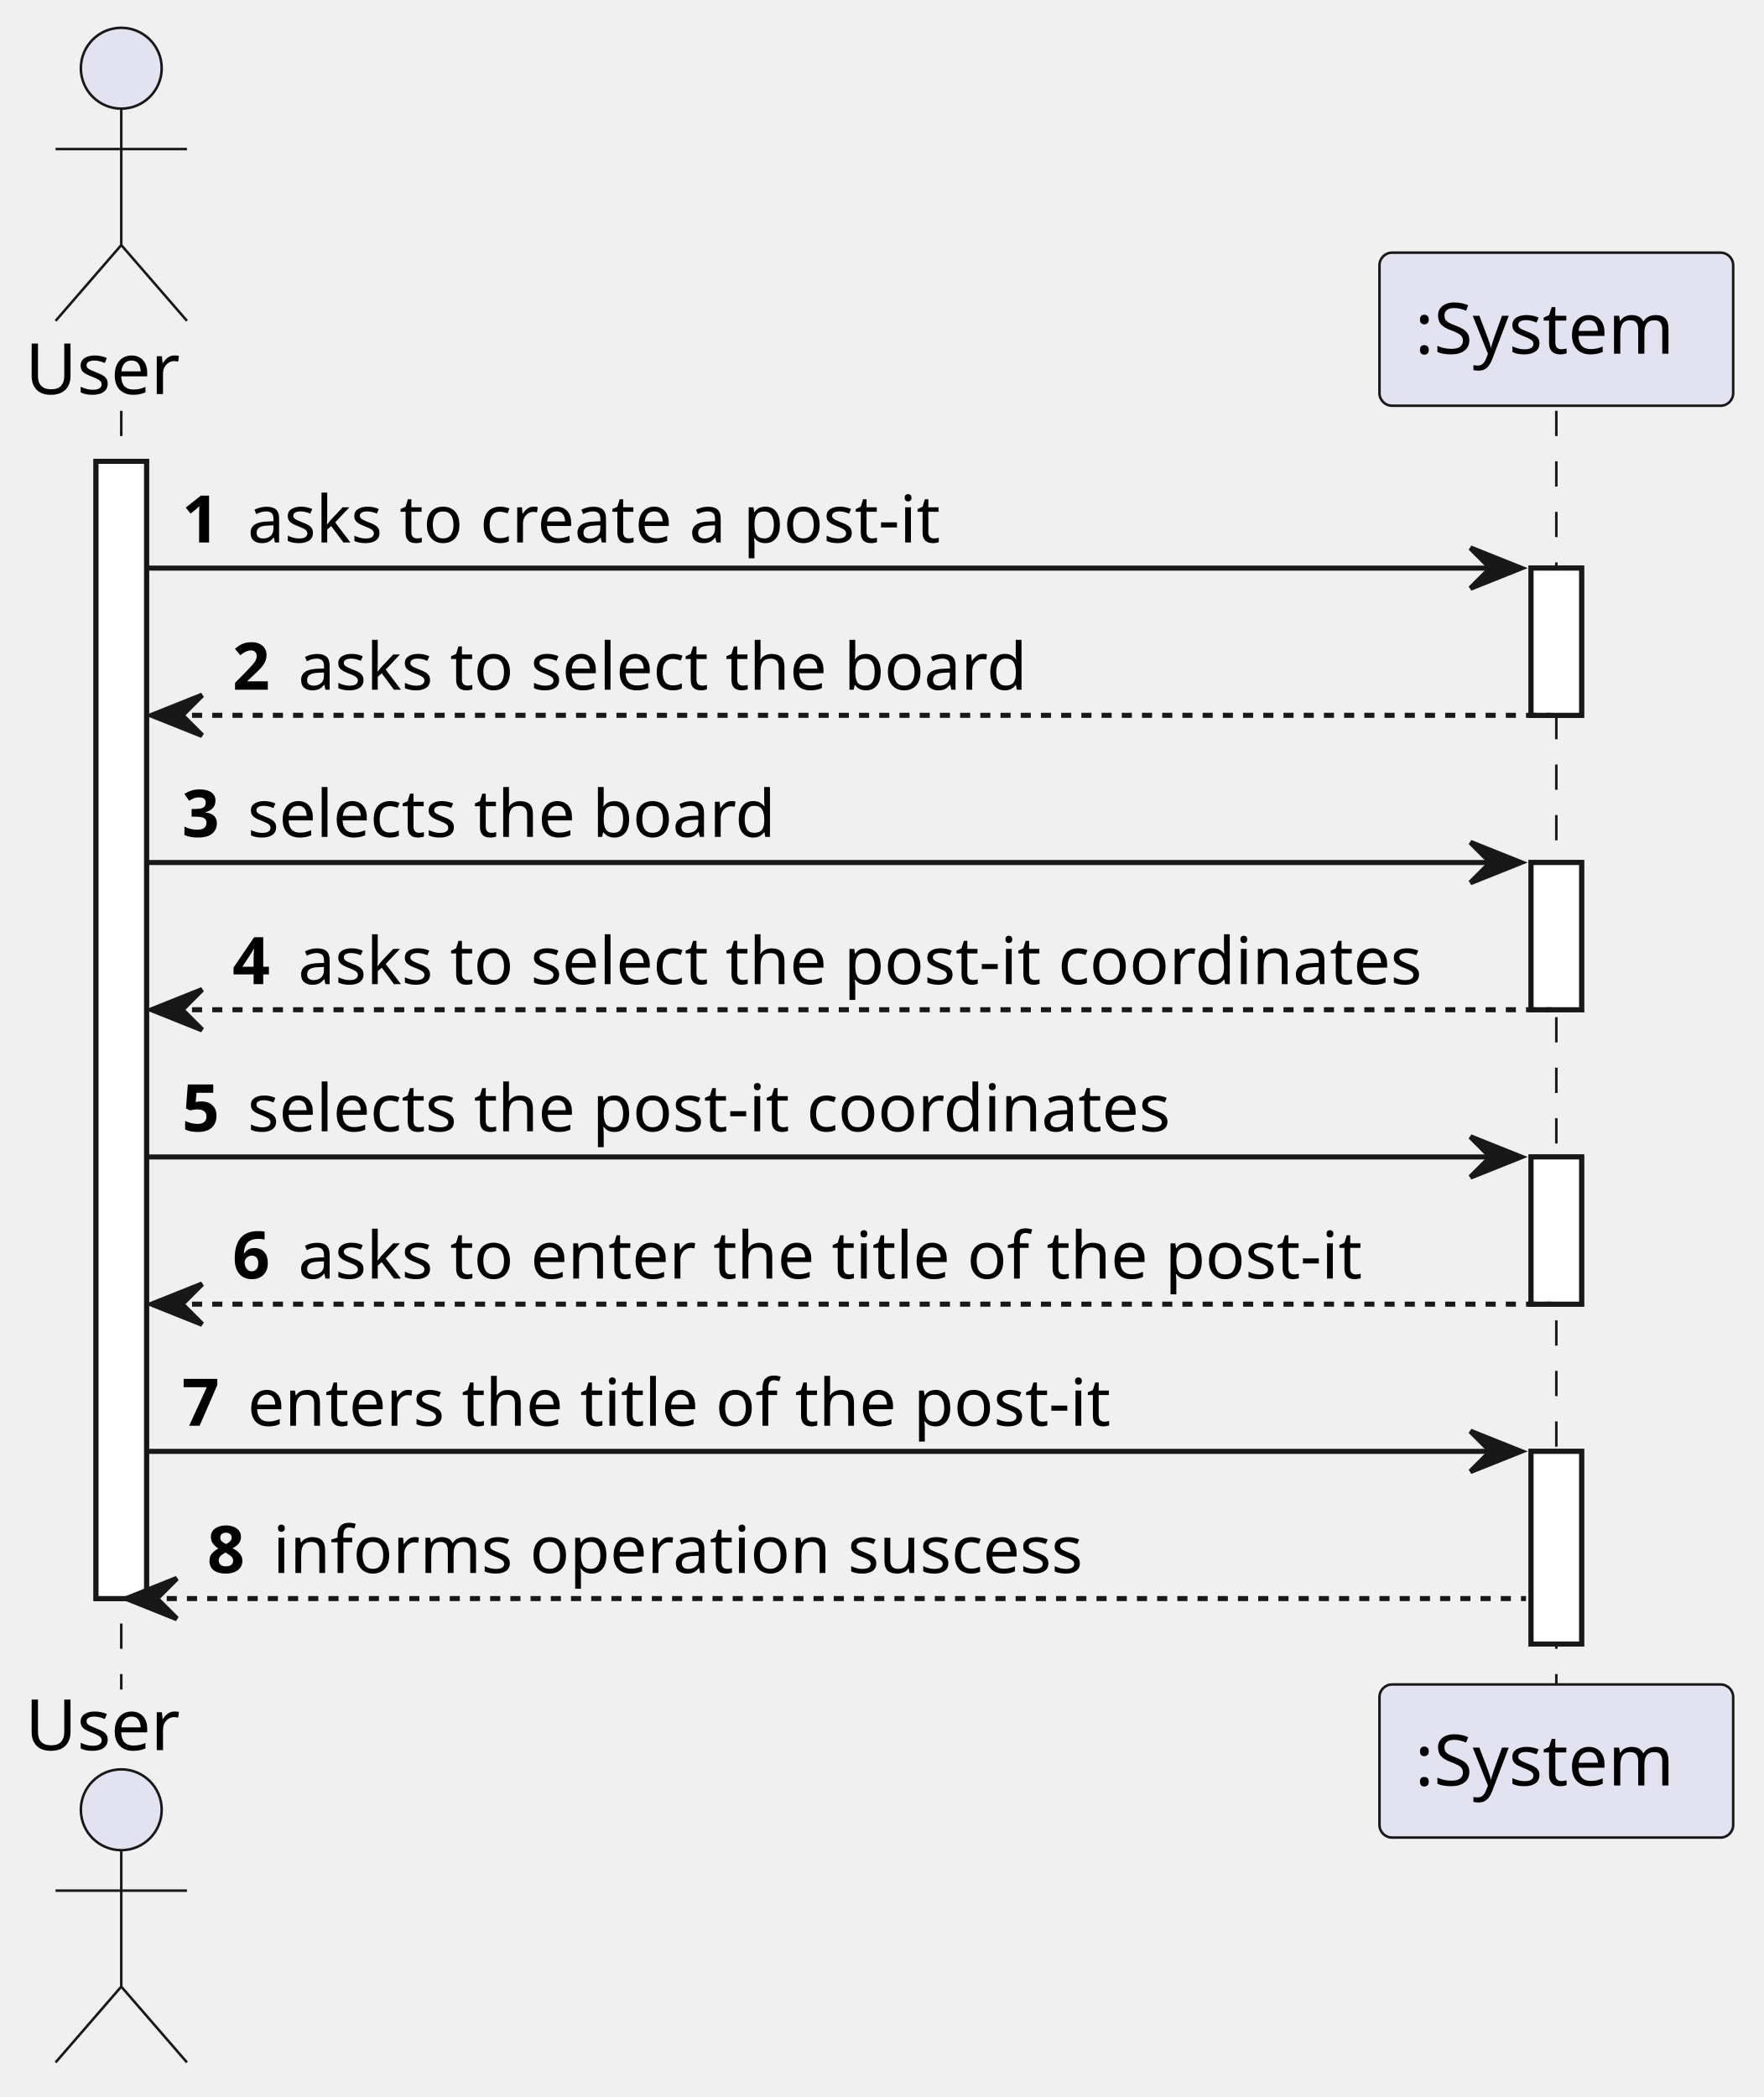
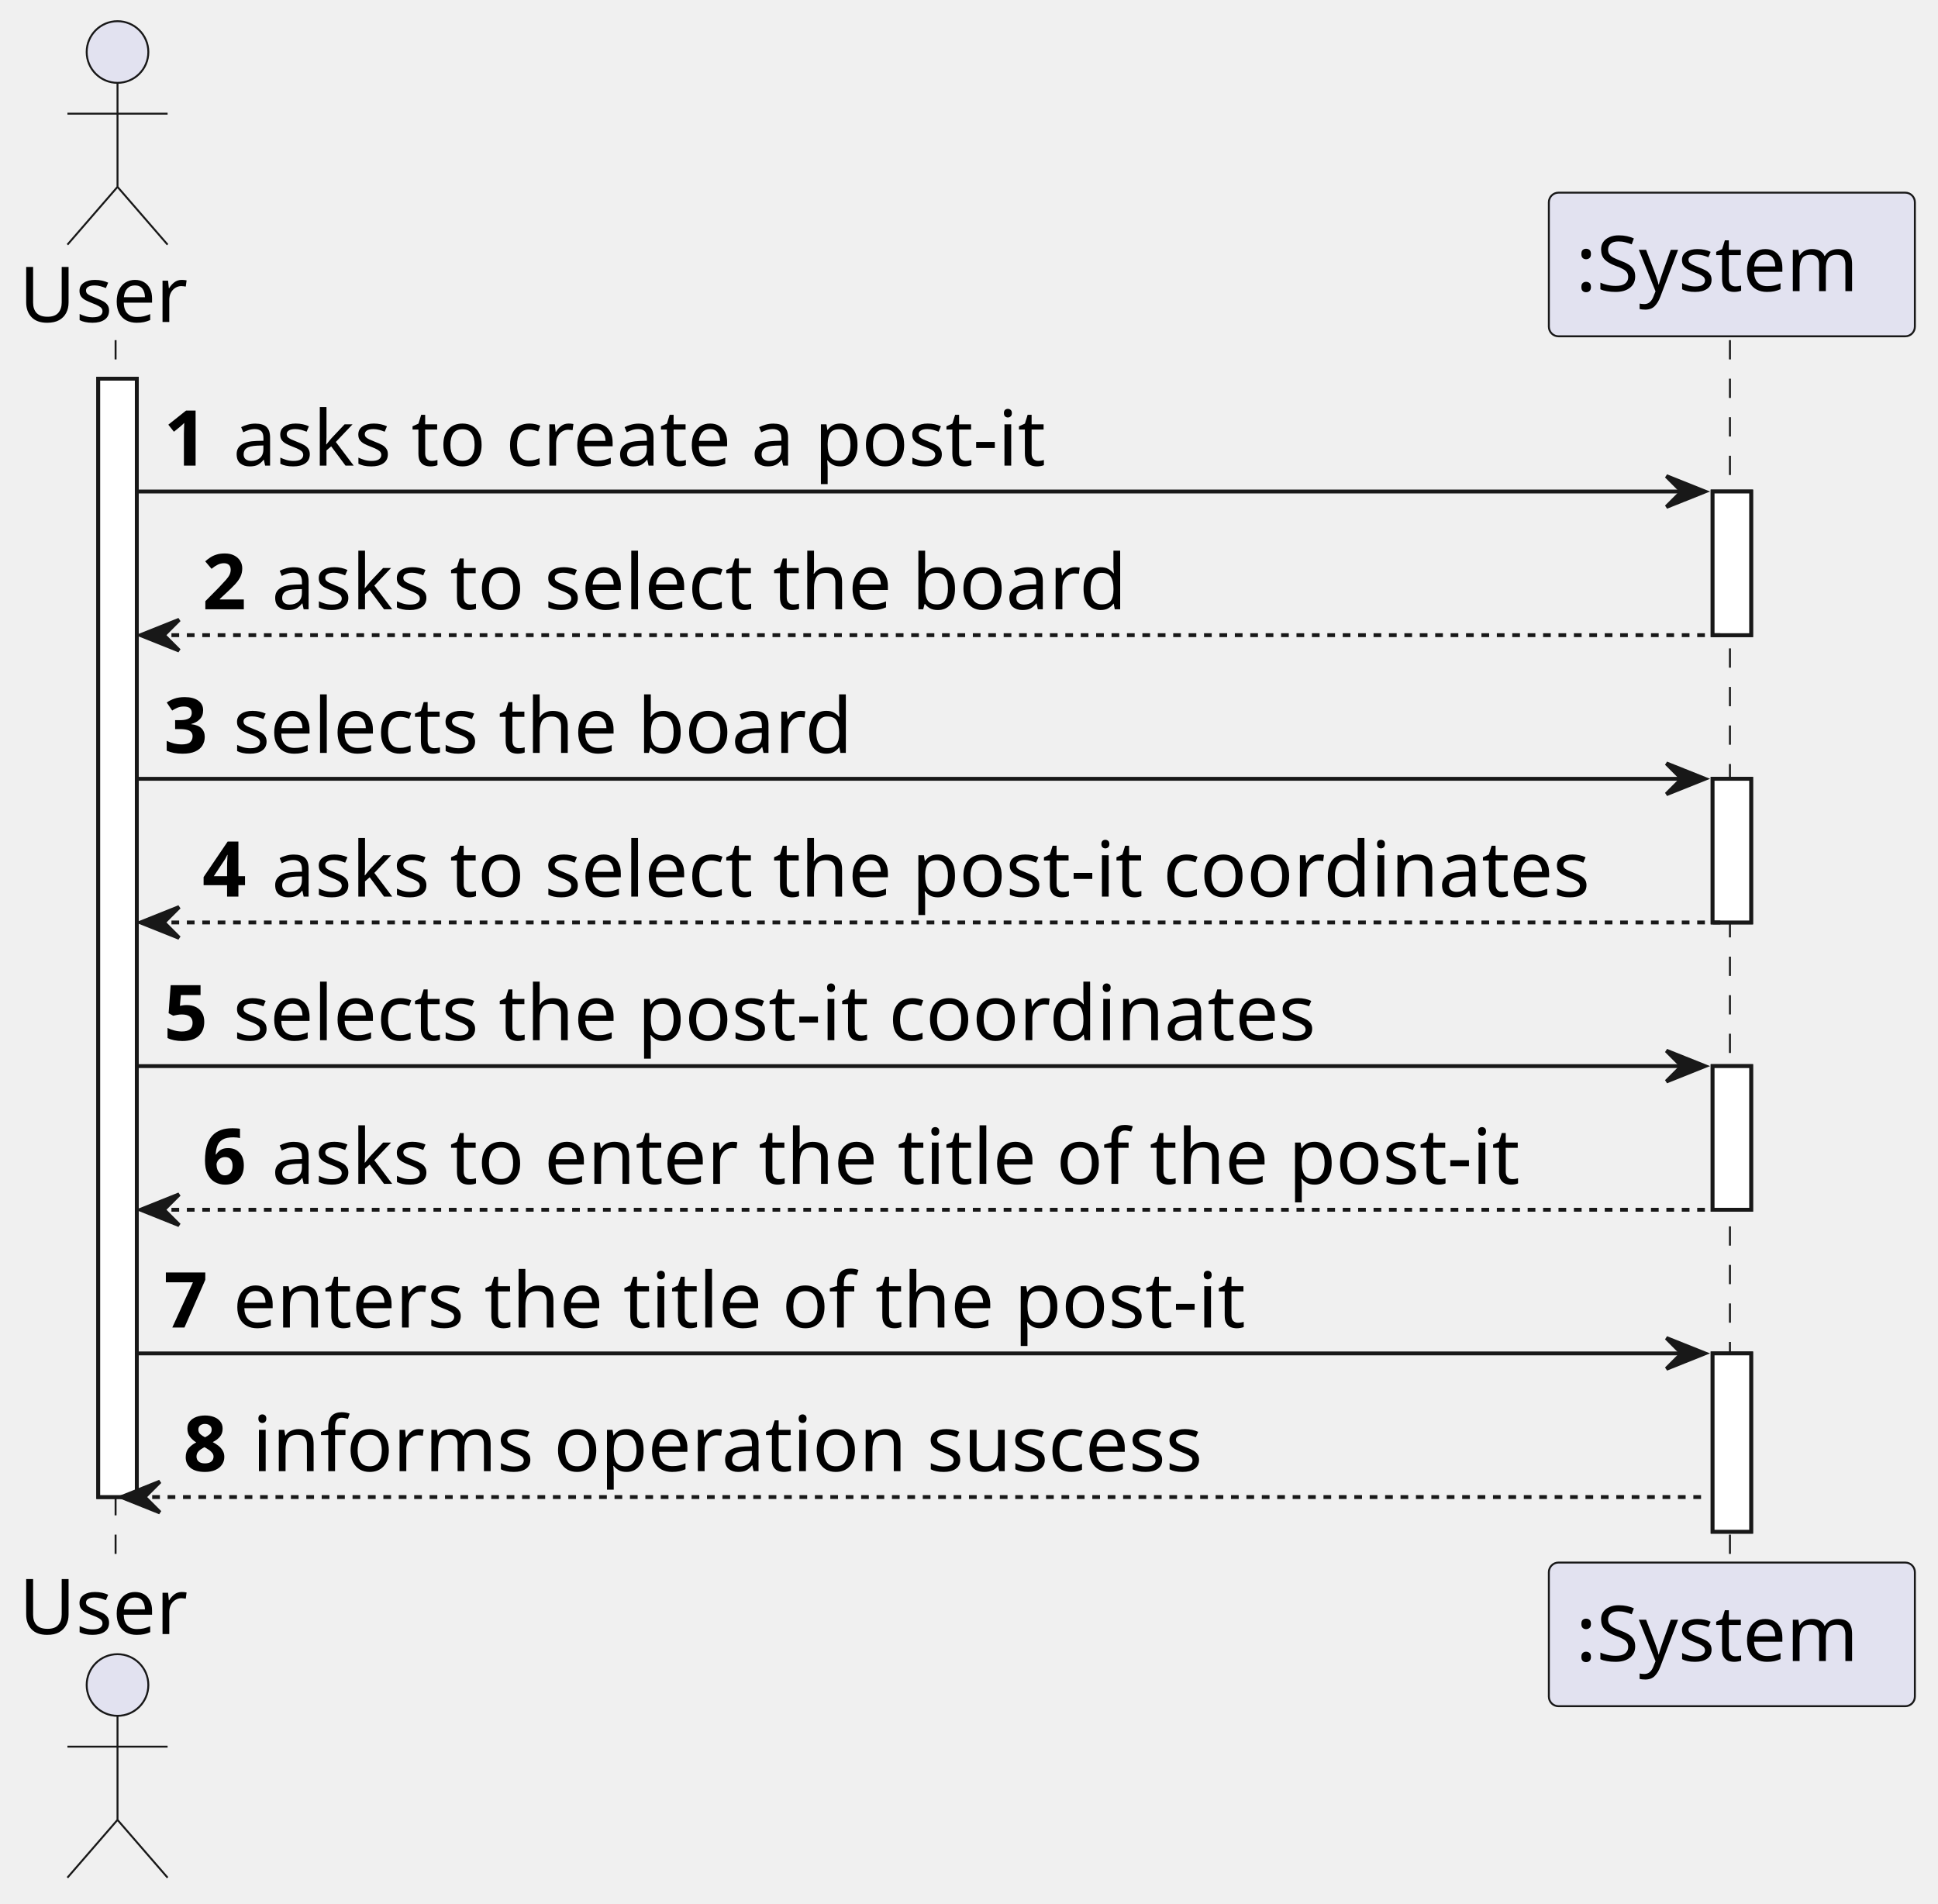
- <svg xmlns="http://www.w3.org/2000/svg" contentStyleType="text/css" height="415px" preserveAspectRatio="none" style="width:349px;height:415px;background:#FFFFFF;" version="1.1" viewBox="0 0 349 415" width="349px" zoomAndPan="magnify">
+ <svg xmlns="http://www.w3.org/2000/svg" contentStyleType="text/css" height="494px" preserveAspectRatio="none" style="width:503px;height:494px;background:#FFFFFF;" version="1.1" viewBox="0 0 503 494" width="503px" zoomAndPan="magnify">
  <defs />
  <g>
-     <rect fill="#FFFFFF" height="225.062" style="stroke:#181818;stroke-width:1.0;" width="10" x="19" y="91.297" />
-     <rect fill="#FFFFFF" height="29.133" style="stroke:#181818;stroke-width:1.0;" width="10" x="303" y="112.43" />
-     <rect fill="#FFFFFF" height="29.133" style="stroke:#181818;stroke-width:1.0;" width="10" x="303" y="170.695" />
-     <rect fill="#FFFFFF" height="29.133" style="stroke:#181818;stroke-width:1.0;" width="10" x="303" y="228.961" />
-     <rect fill="#FFFFFF" height="38.133" style="stroke:#181818;stroke-width:1.0;" width="10" x="303" y="287.227" />
-     <line style="stroke:#181818;stroke-width:0.5;stroke-dasharray:5.0,5.0;" x1="24" x2="24" y1="81.297" y2="334.359" />
-     <line style="stroke:#181818;stroke-width:0.5;stroke-dasharray:5.0,5.0;" x1="308" x2="308" y1="81.297" y2="334.359" />
-     <text fill="#000000" font-family="sans-serif" font-size="14" lengthAdjust="spacing" textLength="32" x="5" y="77.995">User</text>
-     <ellipse cx="24" cy="13.5" fill="#E2E2F0" rx="8" ry="8" style="stroke:#181818;stroke-width:0.5;" />
-     <path d="M24,21.5 L24,48.5 M11,29.5 L37,29.5 M24,48.5 L11,63.5 M24,48.5 L37,63.5 " fill="none" style="stroke:#181818;stroke-width:0.5;" />
-     <text fill="#000000" font-family="sans-serif" font-size="14" lengthAdjust="spacing" textLength="32" x="5" y="346.354">User</text>
-     <ellipse cx="24" cy="358.156" fill="#E2E2F0" rx="8" ry="8" style="stroke:#181818;stroke-width:0.5;" />
-     <path d="M24,366.156 L24,393.156 M11,374.156 L37,374.156 M24,393.156 L11,408.156 M24,393.156 L37,408.156 " fill="none" style="stroke:#181818;stroke-width:0.5;" />
-     <rect fill="#E2E2F0" height="30.297" rx="2.5" ry="2.5" style="stroke:#181818;stroke-width:0.5;" width="70" x="273" y="50" />
-     <text fill="#000000" font-family="sans-serif" font-size="14" lengthAdjust="spacing" textLength="56" x="280" y="69.995">:System</text>
-     <rect fill="#E2E2F0" height="30.297" rx="2.5" ry="2.5" style="stroke:#181818;stroke-width:0.5;" width="70" x="273" y="333.359" />
-     <text fill="#000000" font-family="sans-serif" font-size="14" lengthAdjust="spacing" textLength="56" x="280" y="353.354">:System</text>
-     <rect fill="#FFFFFF" height="225.062" style="stroke:#181818;stroke-width:1.0;" width="10" x="19" y="91.297" />
-     <rect fill="#FFFFFF" height="29.133" style="stroke:#181818;stroke-width:1.0;" width="10" x="303" y="112.43" />
-     <rect fill="#FFFFFF" height="29.133" style="stroke:#181818;stroke-width:1.0;" width="10" x="303" y="170.695" />
-     <rect fill="#FFFFFF" height="29.133" style="stroke:#181818;stroke-width:1.0;" width="10" x="303" y="228.961" />
-     <rect fill="#FFFFFF" height="38.133" style="stroke:#181818;stroke-width:1.0;" width="10" x="303" y="287.227" />
-     <polygon fill="#181818" points="291,108.43,301,112.43,291,116.43,295,112.43" style="stroke:#181818;stroke-width:1.0;" />
-     <line style="stroke:#181818;stroke-width:1.0;" x1="29" x2="297" y1="112.43" y2="112.43" />
-     <text fill="#000000" font-family="sans-serif" font-size="13" font-weight="bold" lengthAdjust="spacing" textLength="9" x="36" y="107.364">1</text>
-     <text fill="#000000" font-family="sans-serif" font-size="13" lengthAdjust="spacing" textLength="148" x="49" y="107.364">asks to create a post-it</text>
-     <polygon fill="#181818" points="40,137.562,30,141.562,40,145.562,36,141.562" style="stroke:#181818;stroke-width:1.0;" />
-     <line style="stroke:#181818;stroke-width:1.0;stroke-dasharray:2.0,2.0;" x1="34" x2="307" y1="141.562" y2="141.562" />
-     <text fill="#000000" font-family="sans-serif" font-size="13" font-weight="bold" lengthAdjust="spacing" textLength="9" x="46" y="136.497">2</text>
-     <text fill="#000000" font-family="sans-serif" font-size="13" lengthAdjust="spacing" textLength="154" x="59" y="136.497">asks to select the board</text>
-     <polygon fill="#181818" points="291,166.695,301,170.695,291,174.695,295,170.695" style="stroke:#181818;stroke-width:1.0;" />
-     <line style="stroke:#181818;stroke-width:1.0;" x1="29" x2="297" y1="170.695" y2="170.695" />
-     <text fill="#000000" font-family="sans-serif" font-size="13" font-weight="bold" lengthAdjust="spacing" textLength="9" x="36" y="165.629">3</text>
-     <text fill="#000000" font-family="sans-serif" font-size="13" lengthAdjust="spacing" textLength="111" x="49" y="165.629">selects the board</text>
-     <polygon fill="#181818" points="40,195.828,30,199.828,40,203.828,36,199.828" style="stroke:#181818;stroke-width:1.0;" />
-     <line style="stroke:#181818;stroke-width:1.0;stroke-dasharray:2.0,2.0;" x1="34" x2="307" y1="199.828" y2="199.828" />
-     <text fill="#000000" font-family="sans-serif" font-size="13" font-weight="bold" lengthAdjust="spacing" textLength="9" x="46" y="194.762">4</text>
-     <text fill="#000000" font-family="sans-serif" font-size="13" lengthAdjust="spacing" textLength="237" x="59" y="194.762">asks to select the post-it coordinates</text>
-     <polygon fill="#181818" points="291,224.961,301,228.961,291,232.961,295,228.961" style="stroke:#181818;stroke-width:1.0;" />
-     <line style="stroke:#181818;stroke-width:1.0;" x1="29" x2="297" y1="228.961" y2="228.961" />
-     <text fill="#000000" font-family="sans-serif" font-size="13" font-weight="bold" lengthAdjust="spacing" textLength="9" x="36" y="223.895">5</text>
-     <text fill="#000000" font-family="sans-serif" font-size="13" lengthAdjust="spacing" textLength="194" x="49" y="223.895">selects the post-it coordinates</text>
-     <polygon fill="#181818" points="40,254.094,30,258.094,40,262.094,36,258.094" style="stroke:#181818;stroke-width:1.0;" />
-     <line style="stroke:#181818;stroke-width:1.0;stroke-dasharray:2.0,2.0;" x1="34" x2="307" y1="258.094" y2="258.094" />
-     <text fill="#000000" font-family="sans-serif" font-size="13" font-weight="bold" lengthAdjust="spacing" textLength="9" x="46" y="253.028">6</text>
-     <text fill="#000000" font-family="sans-serif" font-size="13" lengthAdjust="spacing" textLength="223" x="59" y="253.028">asks to enter the title of the post-it</text>
-     <polygon fill="#181818" points="291,283.227,301,287.227,291,291.227,295,287.227" style="stroke:#181818;stroke-width:1.0;" />
-     <line style="stroke:#181818;stroke-width:1.0;" x1="29" x2="297" y1="287.227" y2="287.227" />
-     <text fill="#000000" font-family="sans-serif" font-size="13" font-weight="bold" lengthAdjust="spacing" textLength="9" x="36" y="282.161">7</text>
-     <text fill="#000000" font-family="sans-serif" font-size="13" lengthAdjust="spacing" textLength="180" x="49" y="282.161">enters the title of the post-it</text>
-     <polygon fill="#181818" points="35,312.359,25,316.359,35,320.359,31,316.359" style="stroke:#181818;stroke-width:1.0;" />
-     <line style="stroke:#181818;stroke-width:1.0;stroke-dasharray:2.0,2.0;" x1="29" x2="302" y1="316.359" y2="316.359" />
-     <text fill="#000000" font-family="sans-serif" font-size="13" font-weight="bold" lengthAdjust="spacing" textLength="9" x="41" y="311.293">8</text>
-     <text fill="#000000" font-family="sans-serif" font-size="13" lengthAdjust="spacing" textLength="168" x="54" y="311.293">informs operation suscess</text>
+     <rect fill="#FFFFFF" height="290.25" style="stroke:#181818;stroke-width:1.0;" width="10" x="25.5" y="98.281" />
+     <rect fill="#FFFFFF" height="37.281" style="stroke:#181818;stroke-width:1.0;" width="10" x="444.5" y="127.562" />
+     <rect fill="#FFFFFF" height="37.281" style="stroke:#181818;stroke-width:1.0;" width="10" x="444.5" y="202.125" />
+     <rect fill="#FFFFFF" height="37.281" style="stroke:#181818;stroke-width:1.0;" width="10" x="444.5" y="276.688" />
+     <rect fill="#FFFFFF" height="46.281" style="stroke:#181818;stroke-width:1.0;" width="10" x="444.5" y="351.25" />
+     <line style="stroke:#181818;stroke-width:0.5;stroke-dasharray:5.0,5.0;" x1="30" x2="30" y1="88.281" y2="406.531" />
+     <line style="stroke:#181818;stroke-width:0.5;stroke-dasharray:5.0,5.0;" x1="449" x2="449" y1="88.281" y2="406.531" />
+     <text fill="#000000" font-family="sans-serif" font-size="20" lengthAdjust="spacing" textLength="45" x="5" y="83.564">User</text>
+     <ellipse cx="30.5" cy="13.5" fill="#E2E2F0" rx="8" ry="8" style="stroke:#181818;stroke-width:0.5;" />
+     <path d="M30.5,21.5 L30.5,48.5 M17.5,29.5 L43.5,29.5 M30.5,48.5 L17.5,63.5 M30.5,48.5 L43.5,63.5 " fill="none" style="stroke:#181818;stroke-width:0.5;" />
+     <text fill="#000000" font-family="sans-serif" font-size="20" lengthAdjust="spacing" textLength="45" x="5" y="424.096">User</text>
+     <ellipse cx="30.5" cy="437.312" fill="#E2E2F0" rx="8" ry="8" style="stroke:#181818;stroke-width:0.5;" />
+     <path d="M30.5,445.312 L30.5,472.312 M17.5,453.312 L43.5,453.312 M30.5,472.312 L17.5,487.312 M30.5,472.312 L43.5,487.312 " fill="none" style="stroke:#181818;stroke-width:0.5;" />
+     <rect fill="#E2E2F0" height="37.281" rx="2.5" ry="2.5" style="stroke:#181818;stroke-width:0.5;" width="95" x="402" y="50" />
+     <text fill="#000000" font-family="sans-serif" font-size="20" lengthAdjust="spacing" textLength="81" x="409" y="75.564">:System</text>
+     <rect fill="#E2E2F0" height="37.281" rx="2.5" ry="2.5" style="stroke:#181818;stroke-width:0.5;" width="95" x="402" y="405.531" />
+     <text fill="#000000" font-family="sans-serif" font-size="20" lengthAdjust="spacing" textLength="81" x="409" y="431.096">:System</text>
+     <rect fill="#FFFFFF" height="290.25" style="stroke:#181818;stroke-width:1.0;" width="10" x="25.5" y="98.281" />
+     <rect fill="#FFFFFF" height="37.281" style="stroke:#181818;stroke-width:1.0;" width="10" x="444.5" y="127.562" />
+     <rect fill="#FFFFFF" height="37.281" style="stroke:#181818;stroke-width:1.0;" width="10" x="444.5" y="202.125" />
+     <rect fill="#FFFFFF" height="37.281" style="stroke:#181818;stroke-width:1.0;" width="10" x="444.5" y="276.688" />
+     <rect fill="#FFFFFF" height="46.281" style="stroke:#181818;stroke-width:1.0;" width="10" x="444.5" y="351.25" />
+     <polygon fill="#181818" points="432.5,123.562,442.5,127.562,432.5,131.562,436.5,127.562" style="stroke:#181818;stroke-width:1.0;" />
+     <line style="stroke:#181818;stroke-width:1.0;" x1="35.5" x2="438.5" y1="127.562" y2="127.562" />
+     <text fill="#000000" font-family="sans-serif" font-size="20" font-weight="bold" lengthAdjust="spacing" textLength="14" x="42.5" y="120.846">1</text>
+     <text fill="#000000" font-family="sans-serif" font-size="20" lengthAdjust="spacing" textLength="227" x="60.5" y="120.846">asks to create a post-it</text>
+     <polygon fill="#181818" points="46.5,160.844,36.5,164.844,46.5,168.844,42.5,164.844" style="stroke:#181818;stroke-width:1.0;" />
+     <line style="stroke:#181818;stroke-width:1.0;stroke-dasharray:2.0,2.0;" x1="40.5" x2="448.5" y1="164.844" y2="164.844" />
+     <text fill="#000000" font-family="sans-serif" font-size="20" font-weight="bold" lengthAdjust="spacing" textLength="14" x="52.5" y="158.127">2</text>
+     <text fill="#000000" font-family="sans-serif" font-size="20" lengthAdjust="spacing" textLength="238" x="70.5" y="158.127">asks to select the board</text>
+     <polygon fill="#181818" points="432.5,198.125,442.5,202.125,432.5,206.125,436.5,202.125" style="stroke:#181818;stroke-width:1.0;" />
+     <line style="stroke:#181818;stroke-width:1.0;" x1="35.5" x2="438.5" y1="202.125" y2="202.125" />
+     <text fill="#000000" font-family="sans-serif" font-size="20" font-weight="bold" lengthAdjust="spacing" textLength="14" x="42.5" y="195.408">3</text>
+     <text fill="#000000" font-family="sans-serif" font-size="20" lengthAdjust="spacing" textLength="172" x="60.5" y="195.408">selects the board</text>
+     <polygon fill="#181818" points="46.5,235.406,36.5,239.406,46.5,243.406,42.5,239.406" style="stroke:#181818;stroke-width:1.0;" />
+     <line style="stroke:#181818;stroke-width:1.0;stroke-dasharray:2.0,2.0;" x1="40.5" x2="448.5" y1="239.406" y2="239.406" />
+     <text fill="#000000" font-family="sans-serif" font-size="20" font-weight="bold" lengthAdjust="spacing" textLength="14" x="52.5" y="232.69">4</text>
+     <text fill="#000000" font-family="sans-serif" font-size="20" lengthAdjust="spacing" textLength="367" x="70.5" y="232.69">asks to select the post-it coordinates</text>
+     <polygon fill="#181818" points="432.5,272.688,442.5,276.688,432.5,280.688,436.5,276.688" style="stroke:#181818;stroke-width:1.0;" />
+     <line style="stroke:#181818;stroke-width:1.0;" x1="35.5" x2="438.5" y1="276.688" y2="276.688" />
+     <text fill="#000000" font-family="sans-serif" font-size="20" font-weight="bold" lengthAdjust="spacing" textLength="14" x="42.5" y="269.971">5</text>
+     <text fill="#000000" font-family="sans-serif" font-size="20" lengthAdjust="spacing" textLength="301" x="60.5" y="269.971">selects the post-it coordinates</text>
+     <polygon fill="#181818" points="46.5,309.969,36.5,313.969,46.5,317.969,42.5,313.969" style="stroke:#181818;stroke-width:1.0;" />
+     <line style="stroke:#181818;stroke-width:1.0;stroke-dasharray:2.0,2.0;" x1="40.5" x2="448.5" y1="313.969" y2="313.969" />
+     <text fill="#000000" font-family="sans-serif" font-size="20" font-weight="bold" lengthAdjust="spacing" textLength="14" x="52.5" y="307.252">6</text>
+     <text fill="#000000" font-family="sans-serif" font-size="20" lengthAdjust="spacing" textLength="348" x="70.5" y="307.252">asks to enter the title of the post-it</text>
+     <polygon fill="#181818" points="432.5,347.25,442.5,351.25,432.5,355.25,436.5,351.25" style="stroke:#181818;stroke-width:1.0;" />
+     <line style="stroke:#181818;stroke-width:1.0;" x1="35.5" x2="438.5" y1="351.25" y2="351.25" />
+     <text fill="#000000" font-family="sans-serif" font-size="20" font-weight="bold" lengthAdjust="spacing" textLength="14" x="42.5" y="344.533">7</text>
+     <text fill="#000000" font-family="sans-serif" font-size="20" lengthAdjust="spacing" textLength="282" x="60.5" y="344.533">enters the title of the post-it</text>
+     <polygon fill="#181818" points="41.5,384.531,31.5,388.531,41.5,392.531,37.5,388.531" style="stroke:#181818;stroke-width:1.0;" />
+     <line style="stroke:#181818;stroke-width:1.0;stroke-dasharray:2.0,2.0;" x1="35.5" x2="443.5" y1="388.531" y2="388.531" />
+     <text fill="#000000" font-family="sans-serif" font-size="20" font-weight="bold" lengthAdjust="spacing" textLength="14" x="47.5" y="381.815">8</text>
+     <text fill="#000000" font-family="sans-serif" font-size="20" lengthAdjust="spacing" textLength="260" x="65.5" y="381.815">informs operation suscess</text>
  </g>
</svg>
